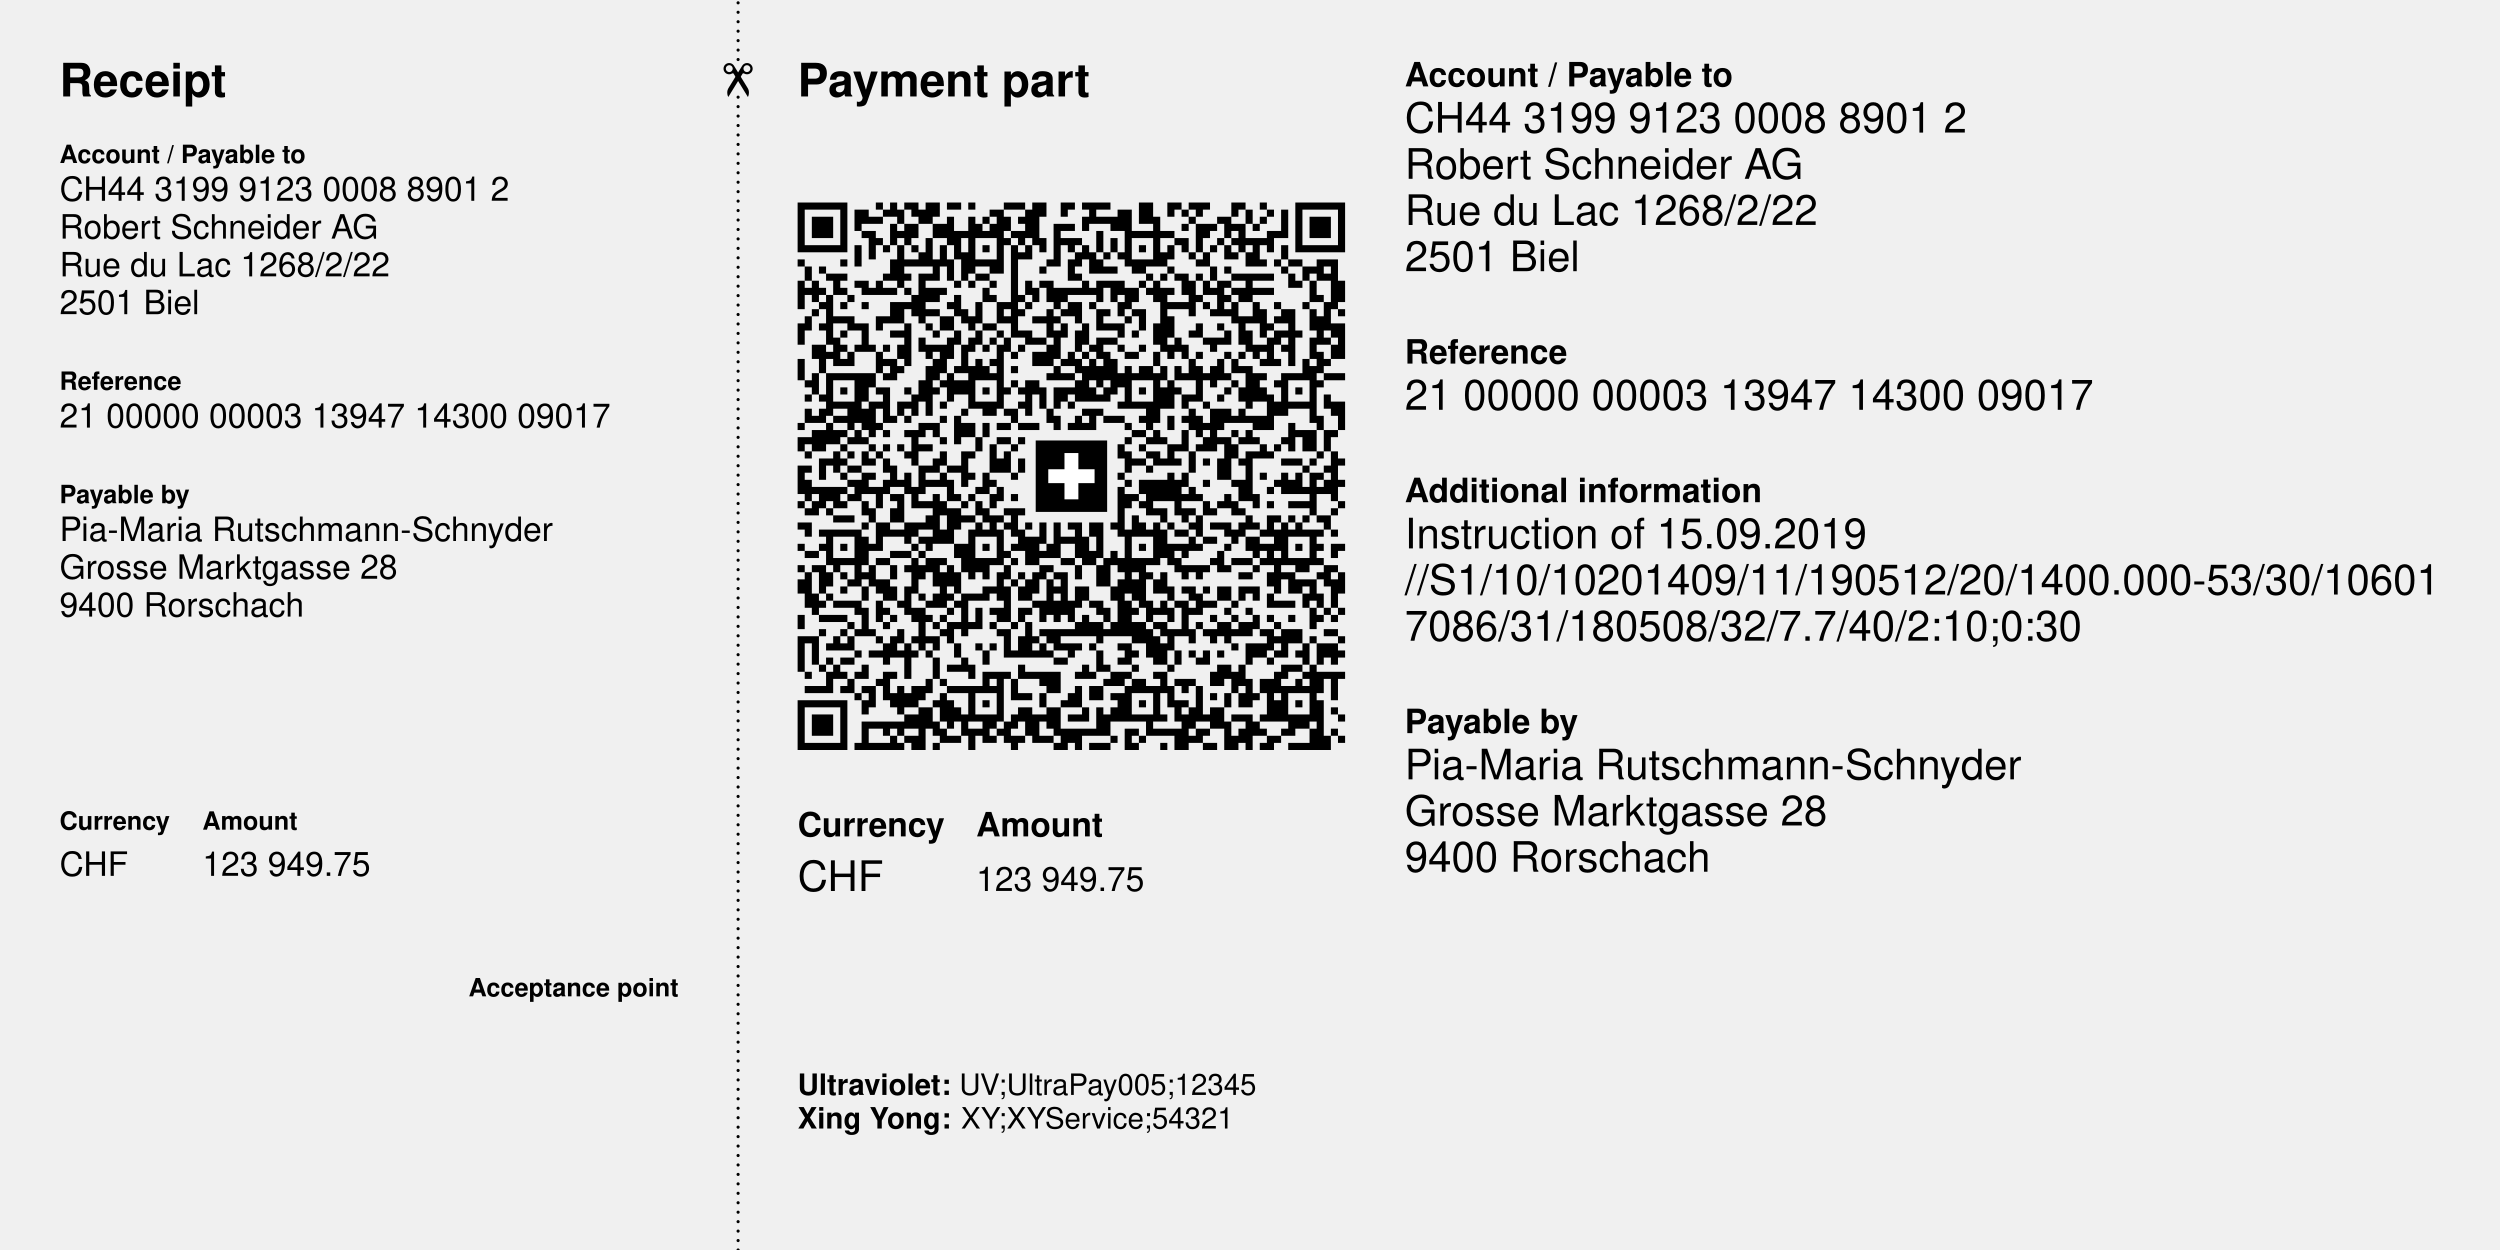
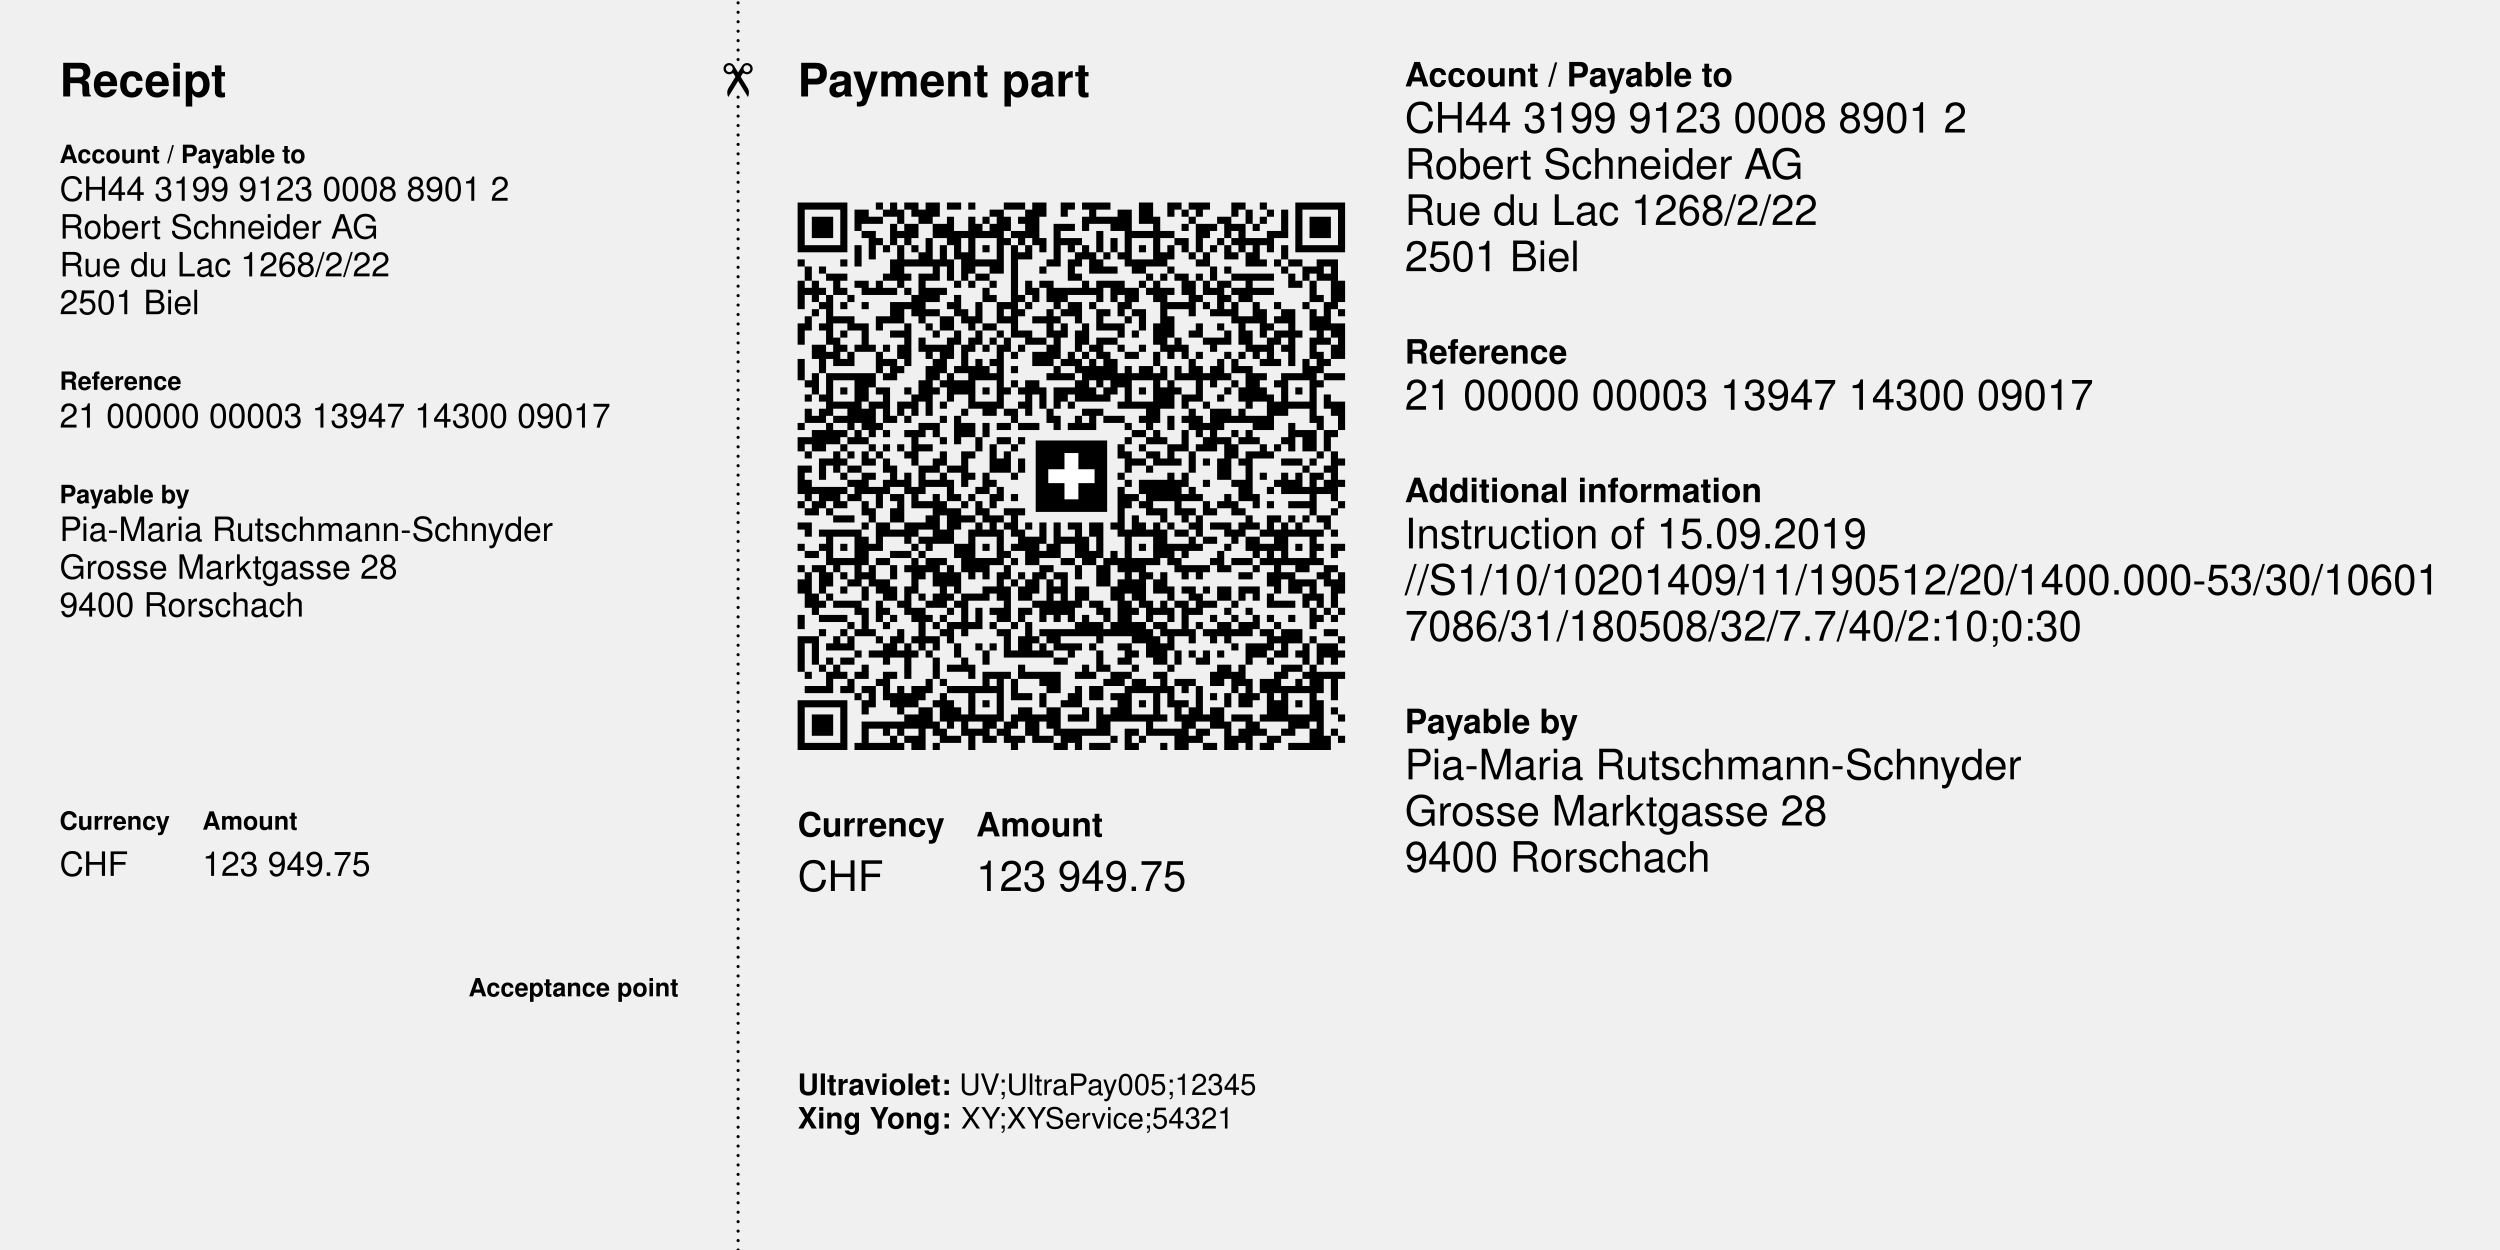
<svg xmlns="http://www.w3.org/2000/svg" width="210mm" height="105mm" version="1.1" viewBox="0 0 595.276 297.638">
  <g font-family="Helvetica,Arial,&quot;Liberation Sans&quot;" transform="translate(0 297.638)">
    <g transform="translate(189.921 0)">
      <text x="0" y="-274.665" font-size="11" font-weight="bold">Payment part</text>
    </g>
    <g transform="translate(189.921 -119.055) scale(1.693)">
      <path d="M0,-77h7v1h-7zm11,0h1v1h-1zm2,0h1v2h-1zm2,0h2v1h-2zm3,0h2v2h-2zm3,0h2v1h-2z m3,0h1v1h-1zm5,0h3v1h-3zm4,0h1v6h-1zm1,0h1v2h-1zm3,0h2v1h-2zm3,0h4v1h-4z m8,0h2v3h-2zm4,0h2v1h-2zm3,0h3v1h-3zm6,0h2v1h-2zm4,0h1v1h-1zm5,0h7v1h-7z m-70,1h1v6h-1zm6,0h1v6h-1zm2,0h2v2h-2zm4,0h1v1h-1zm2,0h1v2h-1zm2,0h2v1h-2z m11,0h2v1h-2zm5,0h1v4h-1zm5,0h1v1h-1zm4,0h1v2h-1zm4,0h2v3h-2zm7,0h1v1h-1z m2,0h1v1h-1zm2,0h1v1h-1zm5,0h1v1h-1zm2,0h1v2h-1zm3,0h1v1h-1zm2,0h1v4h-1z m2,0h1v6h-1zm6,0h1v6h-1zm-74,1h3v3h-3zm8,0h2v1h-2zm7,0h2v1h-2zm4,0h1v4h-1z m3,0h1v8h-1zm2,0h1v1h-1zm2,0h1v8h-1zm1,0h1v2h-1zm2,0h1v1h-1zm9,0h1v2h-1z m2,0h3v1h-3zm8,0h1v7h-1zm5,0h1v1h-1zm4,0h2v1h-2zm6,0h1v1h-1zm7,0h3v3h-3z m-64,1h1v1h-1zm5,0h1v3h-1zm2,0h2v2h-2zm4,0h2v2h-2zm6,0h1v2h-1zm2,0h1v2h-1z m9,0h1v6h-1zm1,0h2v1h-2zm7,0h1v1h-1zm10,0h1v1h-1zm2,0h2v2h-2zm2,0h1v1h-1z m2,0h3v1h-3zm4,0h1v1h-1zm-55,1h2v1h-2zm5,0h1v1h-1zm8,0h1v4h-1zm1,0h1v1h-1z m3,0h1v1h-1zm4,0h2v1h-2zm12,0h1v3h-1zm4,0h1v5h-1zm1,0h3v1h-3zm4,0h2v1h-2z m9,0h1v1h-1zm2,0h1v3h-1zm4,0h1v3h-1zm1,0h1v1h-1zm-57,1h1v3h-1zm1,0h1v1h-1z m4,0h1v1h-1zm3,0h1v4h-1zm11,0h1v1h-1zm2,0h1v1h-1zm3,0h1v2h-1zm3,0h3v1h-3z m7,0h1v2h-1zm9,0h2v1h-2zm3,0h1v2h-1zm3,0h1v1h-1zm2,0h1v1h-1zm2,0h3v1h-3z m-62,1h5v1h-5zm7,0h1v3h-1zm4,0h1v1h-1zm2,0h1v6h-1zm2,0h1v1h-1zm4,0h1v3h-1z m6,0h1v1h-1zm4,0h1v13h-1zm2,0h1v2h-1zm6,0h1v1h-1zm2,0h1v2h-1zm8,0h1v1h-1z m4,0h1v2h-1zm2,0h1v1h-1zm4,0h1v1h-1zm2,0h1v2h-1zm4,0h1v3h-1zm4,0h1v2h-1z m3,0h5v1h-5zm-54,1h1v2h-1zm6,0h1v4h-1zm8,0h1v1h-1zm8,0h1v2h-1zm2,0h1v3h-1z m2,0h1v1h-1zm2,0h1v1h-1zm6,0h1v2h-1zm4,0h1v1h-1zm2,0h1v2h-1zm4,0h1v1h-1z m2,0h1v2h-1zm-63,1h1v1h-1zm6,0h1v1h-1zm7,0h1v3h-1zm2,0h2v1h-2zm4,0h1v3h-1z m2,0h1v3h-1zm4,0h3v1h-3zm10,0h1v1h-1zm3,0h1v3h-1zm4,0h1v2h-1zm5,0h2v2h-2z m2,0h1v1h-1zm7,0h1v1h-1zm9,0h1v1h-1zm2,0h1v1h-1zm2,0h2v1h-2zm4,0h3v1h-3z m-72,1h1v2h-1zm2,0h1v1h-1zm24,0h1v1h-1zm7,0h1v1h-1zm9,0h2v1h-2zm9,0h1v1h-1z m6,0h1v2h-1zm2,0h1v1h-1zm8,0h1v1h-1zm3,0h3v1h-3zm4,0h1v6h-1zm-71,1h3v1h-3z m8,0h1v1h-1zm3,0h1v1h-1zm2,0h1v7h-1zm1,0h1v1h-1zm7,0h2v1h-2zm14,0h1v1h-1z m10,0h1v1h-1zm2,0h1v1h-1zm2,0h2v1h-2zm3,0h1v1h-1zm5,0h6v1h-6zm8,0h1v2h-1z m2,0h1v1h-1zm2,0h2v1h-2zm-73,1h1v4h-1zm2,0h1v3h-1zm3,0h1v2h-1zm3,0h2v1h-2z m3,0h1v2h-1zm11,0h1v1h-1zm2,0h1v1h-1zm3,0h1v1h-1zm5,0h1v2h-1zm2,0h2v1h-2z m6,0h1v2h-1zm2,0h4v1h-4zm6,0h1v1h-1zm2,0h1v3h-1zm4,0h2v2h-2zm3,0h1v2h-1z m2,0h1v5h-1zm1,0h1v1h-1zm3,0h1v3h-1zm7,0h1v1h-1zm2,0h1v3h-1zm4,0h1v3h-1z m-75,1h1v1h-1zm2,0h1v1h-1zm3,0h1v1h-1zm3,0h2v1h-2zm3,0h2v1h-2zm3,0h1v1h-1z m3,0h2v2h-2zm2,0h1v1h-1zm6,0h1v2h-1zm7,0h1v2h-1zm2,0h3v2h-3zm3,0h2v1h-2z m3,0h2v1h-2zm3,0h4v1h-4zm5,0h1v1h-1zm2,0h1v9h-1zm1,0h1v1h-1zm6,0h1v1h-1z m3,0h2v1h-2zm3,0h3v1h-3zm-60,1h1v7h-1zm3,0h1v1h-1zm9,0h1v3h-1zm6,0h1v3h-1z m5,0h1v1h-1zm4,0h1v1h-1zm11,0h1v1h-1zm2,0h1v1h-1zm2,0h2v1h-2zm9,0h1v3h-1z m1,0h1v1h-1zm4,0h1v1h-1zm2,0h1v1h-1zm11,0h1v1h-1zm-70,1h1v1h-1zm3,0h1v1h-1z m3,0h1v1h-1zm4,0h2v3h-2zm2,0h1v1h-1zm6,0h1v1h-1zm4,0h1v3h-1zm3,0h1v3h-1z m1,0h1v1h-1zm3,0h1v1h-1zm4,0h1v1h-1zm2,0h2v2h-2zm3,0h1v1h-1zm4,0h2v1h-2z m7,0h3v1h-3zm5,0h1v1h-1zm4,0h1v3h-1zm3,0h1v3h-1zm3,0h1v1h-1zm4,0h1v1h-1z m3,0h1v4h-1zm-72,1h1v1h-1zm16,0h2v1h-2zm5,0h1v2h-1zm8,0h1v1h-1zm4,0h1v4h-1z m2,0h1v1h-1zm5,0h1v3h-1zm1,0h1v1h-1zm2,0h1v1h-1zm2,0h2v1h-2zm11,0h1v1h-1z m2,0h1v1h-1zm5,0h1v4h-1zm3,0h2v2h-2zm4,0h1v3h-1zm4,0h1v1h-1zm-75,1h1v2h-1z m4,0h3v1h-3zm6,0h2v1h-2zm9,0h2v2h-2zm4,0h1v2h-1zm5,0h1v1h-1zm4,0h2v1h-2z m3,0h1v1h-1zm3,0h1v1h-1zm7,0h1v1h-1zm2,0h1v2h-1zm4,0h1v3h-1zm10,0h1v4h-1z m1,0h1v1h-1zm4,0h1v1h-1zm6,0h1v4h-1zm-73,1h1v3h-1zm3,0h1v1h-1zm4,0h3v1h-3z m4,0h1v1h-1zm4,0h1v6h-1zm3,0h1v1h-1zm8,0h2v1h-2zm11,0h1v2h-1zm3,0h1v3h-1z m3,0h3v1h-3zm7,0h1v3h-1zm6,0h1v2h-1zm3,0h1v1h-1zm7,0h1v1h-1zm3,0h1v6h-1z m6,0h2v2h-2zm-69,1h1v1h-1zm3,0h1v3h-1zm4,0h2v1h-2zm6,0h1v1h-1zm3,0h1v2h-1z m3,0h1v2h-1zm3,0h1v1h-1zm3,0h2v1h-2zm5,0h1v4h-1zm3,0h1v3h-1zm6,0h1v1h-1z m2,0h1v1h-1zm8,0h1v1h-1zm5,0h1v2h-1zm3,0h1v3h-1zm4,0h2v1h-2zm3,0h1v1h-1z m-65,1h1v4h-1zm12,0h1v2h-1zm4,0h1v3h-1zm3,0h1v2h-1zm3,0h1v1h-1zm2,0h1v2h-1z m3,0h3v1h-3zm10,0h3v1h-3zm11,0h1v2h-1zm4,0h3v1h-3zm9,0h1v4h-1zm1,0h1v1h-1z m5,0h1v3h-1zm2,0h1v1h-1zm2,0h1v3h-1zm-74,1h2v2h-2zm4,0h1v1h-1zm2,0h1v1h-1z m2,0h1v1h-1zm2,0h1v1h-1zm2,0h1v2h-1zm4,0h3v1h-3zm5,0h1v4h-1zm3,0h1v1h-1z m2,0h1v9h-1zm3,0h1v1h-1zm4,0h1v3h-1zm6,0h2v1h-2zm4,0h1v1h-1zm3,0h1v1h-1z m4,0h1v2h-1zm2,0h1v2h-1zm4,0h1v1h-1zm6,0h2v1h-2zm4,0h1v1h-1zm7,0h1v2h-1z m-71,1h1v1h-1zm3,0h1v2h-1zm4,0h1v3h-1zm7,0h1v1h-1zm2,0h1v3h-1zm10,0h1v1h-1z m3,0h2v2h-2zm5,0h1v2h-1zm2,0h1v1h-1zm2,0h2v1h-2zm4,0h2v1h-2zm4,0h1v2h-1z m6,0h1v1h-1zm4,0h1v1h-1zm2,0h1v1h-1zm2,0h1v1h-1zm9,0h1v3h-1zm-73,1h1v3h-1z m3,0h1v2h-1zm3,0h1v1h-1zm6,0h2v1h-2zm7,0h1v3h-1zm6,0h1v3h-1zm2,0h1v1h-1z m10,0h1v1h-1zm2,0h1v2h-1zm2,0h1v3h-1zm2,0h2v3h-2zm12,0h1v3h-1zm4,0h1v3h-1z m2,0h1v2h-1zm4,0h1v1h-1zm2,0h1v1h-1zm4,0h1v3h-1zm3,0h1v1h-1zm-61,1h2v1h-2z m5,0h1v7h-1zm4,0h1v1h-1zm2,0h1v6h-1zm2,0h1v2h-1zm4,0h1v1h-1zm6,0h1v2h-1z m4,0h1v5h-1zm2,0h1v3h-1zm4,0h1v6h-1zm2,0h2v2h-2zm3,0h1v2h-1zm2,0h1v2h-1z m3,0h1v5h-1zm2,0h1v3h-1zm4,0h2v1h-2zm10,0h1v8h-1zm-70,1h1v3h-1zm2,0h7v1h-7z m8,0h2v1h-2zm9,0h1v4h-1zm6,0h1v1h-1zm8,0h1v1h-1zm2,0h2v1h-2zm8,0h1v2h-1z m2,0h1v1h-1zm3,0h1v7h-1zm4,0h1v1h-1zm3,0h1v1h-1zm3,0h1v1h-1zm3,0h2v4h-2z m2,0h1v1h-1zm3,0h1v6h-1zm1,0h2v1h-2zm5,0h3v1h-3zm-73,1h1v1h-1zm3,0h1v5h-1z m4,0h2v3h-2zm2,0h1v1h-1zm7,0h1v3h-1zm3,0h1v1h-1zm2,0h2v2h-2zm8,0h1v1h-1z m2,0h1v5h-1zm1,0h1v2h-1zm6,0h1v3h-1zm5,0h1v2h-1zm8,0h1v4h-1zm9,0h1v1h-1z m6,0h1v1h-1zm6,0h1v1h-1zm-67,1h1v1h-1zm5,0h2v1h-2zm4,0h1v1h-1zm4,0h1v1h-1z m7,0h1v1h-1zm3,0h1v1h-1zm2,0h1v1h-1zm3,0h1v3h-1zm2,0h2v2h-2zm2,0h1v1h-1z m3,0h1v2h-1zm2,0h1v2h-1zm5,0h1v1h-1zm3,0h1v3h-1zm2,0h1v1h-1zm7,0h1v1h-1z m2,0h1v2h-1zm3,0h1v2h-1zm5,0h1v1h-1zm-69,1h1v1h-1zm2,0h1v1h-1zm9,0h1v4h-1z m4,0h1v3h-1zm26,0h1v1h-1zm12,0h2v1h-2zm5,0h1v1h-1zm7,0h1v5h-1zm8,0h1v2h-1z m-69,1h4v1h-4zm5,0h1v5h-1zm1,0h1v1h-1zm3,0h2v1h-2zm6,0h1v1h-1zm5,0h3v1h-3z m6,0h1v1h-1zm5,0h1v1h-1zm2,0h1v1h-1zm7,0h1v1h-1zm2,0h3v1h-3zm7,0h1v1h-1z m3,0h1v1h-1zm6,0h1v1h-1zm4,0h1v2h-1zm2,0h3v1h-3zm6,0h2v2h-2zm-74,1h1v2h-1z m2,0h1v2h-1zm4,0h3v2h-3zm7,0h1v1h-1zm9,0h1v1h-1zm3,0h2v1h-2zm3,0h2v1h-2z m6,0h1v2h-1zm5,0h3v1h-3zm9,0h1v3h-1zm6,0h1v3h-1zm3,0h3v2h-3zm4,0h1v2h-1z m-60,1h1v1h-1zm3,0h2v1h-2zm8,0h1v1h-1zm2,0h1v1h-1zm5,0h1v1h-1zm2,0h1v4h-1z m8,0h1v1h-1zm6,0h1v2h-1zm3,0h1v2h-1zm2,0h1v2h-1zm2,0h3v1h-3zm5,0h1v1h-1z m4,0h1v2h-1zm2,0h1v1h-1zm2,0h1v3h-1zm5,0h1v1h-1zm2,0h3v1h-3zm10,0h1v2h-1z m3,0h1v2h-1zm-76,1h1v1h-1zm4,0h1v3h-1zm3,0h1v1h-1zm2,0h1v1h-1zm2,0h1v1h-1z m6,0h3v1h-3zm6,0h2v2h-2zm3,0h1v2h-1zm2,0h2v1h-2zm3,0h3v1h-3zm7,0h1v1h-1z m2,0h1v1h-1zm6,0h1v1h-1zm11,0h3v1h-3zm7,0h2v1h-2zm5,0h1v4h-1zm-67,1h2v3h-2z m3,0h2v1h-2zm3,0h1v2h-1zm4,0h1v1h-1zm3,0h3v1h-3zm4,0h1v1h-1zm28,0h2v1h-2z m3,0h1v2h-1zm4,0h1v3h-1zm4,0h1v3h-1zm3,0h1v1h-1zm2,0h1v2h-1zm7,0h3v1h-3z m4,0h1v3h-1zm1,0h1v1h-1zm-75,1h2v1h-2zm5,0h1v1h-1zm2,0h1v1h-1zm2,0h1v1h-1z m7,0h1v4h-1zm4,0h1v1h-1zm5,0h1v2h-1zm3,0h2v1h-2zm3,0h1v1h-1zm15,0h1v1h-1z m3,0h1v1h-1zm2,0h1v1h-1zm6,0h1v2h-1zm2,0h2v1h-2zm3,0h1v1h-1zm2,0h1v1h-1z m4,0h1v1h-1zm3,0h2v2h-2zm-71,1h1v1h-1zm6,0h1v1h-1zm4,0h1v1h-1zm2,0h1v1h-1z m2,0h1v1h-1zm3,0h2v1h-2zm10,0h1v4h-1zm3,0h1v1h-1zm15,0h1v2h-1zm3,0h1v1h-1z m4,0h1v3h-1zm1,0h1v1h-1zm3,0h1v1h-1zm4,0h1v5h-1zm1,0h1v2h-1zm4,0h1v2h-1z m2,0h1v1h-1zm-66,1h1v1h-1zm4,0h1v3h-1zm2,0h1v1h-1zm2,0h1v2h-1zm2,0h1v1h-1z m4,0h1v1h-1zm5,0h1v2h-1zm3,0h1v5h-1zm1,0h1v1h-1zm5,0h1v3h-1zm17,0h1v3h-1z m3,0h2v1h-2zm6,0h1v3h-1zm8,0h1v7h-1zm1,0h1v1h-1zm2,0h1v1h-1zm7,0h1v1h-1z m2,0h1v7h-1zm-72,1h1v3h-1zm1,0h1v1h-1zm2,0h1v1h-1zm4,0h1v1h-1zm2,0h1v2h-1z m7,0h1v2h-1zm9,0h1v2h-1zm3,0h1v2h-1zm16,0h2v1h-2zm3,0h2v1h-2zm3,0h1v1h-1z m4,0h1v1h-1zm2,0h1v3h-1zm3,0h1v1h-1zm6,0h3v1h-3zm4,0h1v1h-1zm4,0h1v1h-1z m-76,1h1v4h-1zm1,0h1v1h-1zm6,0h2v1h-2zm6,0h1v3h-1zm4,0h1v4h-1zm1,0h1v1h-1z m3,0h2v1h-2zm28,0h1v1h-1zm22,0h1v1h-1zm3,0h1v1h-1zm-68,1h1v1h-1zm3,0h1v3h-1z m1,0h1v1h-1zm5,0h1v3h-1zm5,0h1v2h-1zm4,0h1v1h-1zm2,0h1v3h-1zm4,0h1v1h-1z m15,0h1v1h-1zm7,0h1v4h-1zm2,0h1v2h-1zm11,0h1v1h-1zm3,0h1v3h-1zm2,0h1v3h-1z m2,0h1v6h-1zm1,0h1v1h-1zm-72,1h1v3h-1zm6,0h2v1h-2zm5,0h1v2h-1zm2,0h1v1h-1z m4,0h2v1h-2zm3,0h1v3h-1zm6,0h1v1h-1zm19,0h1v1h-1zm2,0h4v2h-4zm5,0h1v5h-1z m4,0h1v1h-1zm4,0h2v1h-2zm6,0h1v1h-1zm2,0h1v2h-1zm5,0h1v2h-1zm2,0h1v1h-1z m-74,1h5v1h-5zm6,0h1v2h-1zm2,0h2v1h-2zm6,0h1v3h-1zm9,0h1v1h-1zm3,0h1v2h-1z m17,0h1v7h-1zm10,0h1v2h-1zm7,0h1v2h-1zm4,0h1v1h-1zm5,0h1v1h-1zm2,0h1v1h-1z m-70,1h3v1h-3zm4,0h1v1h-1zm4,0h1v2h-1zm2,0h2v1h-2zm6,0h1v7h-1zm3,0h1v1h-1z m2,0h1v1h-1zm3,0h1v2h-1zm3,0h1v1h-1zm16,0h2v1h-2zm3,0h3v1h-3zm5,0h1v1h-1z m2,0h1v1h-1zm4,0h1v2h-1zm4,0h1v2h-1zm-64,1h1v1h-1zm2,0h2v1h-2zm3,0h2v1h-2z m4,0h1v2h-1zm5,0h1v3h-1zm3,0h2v1h-2zm3,0h1v2h-1zm3,0h1v1h-1zm2,0h1v2h-1z m21,0h1v1h-1zm2,0h2v1h-2zm9,0h1v2h-1zm2,0h1v1h-1zm2,0h1v2h-1zm5,0h1v1h-1z m3,0h3v1h-3zm7,0h1v1h-1zm-75,1h2v1h-2zm3,0h1v1h-1zm6,0h1v2h-1zm3,0h1v2h-1z m8,0h2v3h-2zm5,0h1v2h-1zm3,0h3v1h-3zm20,0h3v1h-3zm5,0h2v1h-2zm4,0h1v1h-1z m4,0h1v1h-1zm13,0h1v1h-1zm-70,1h3v1h-3zm13,0h1v2h-1zm5,0h2v1h-2zm4,0h1v3h-1z m1,0h1v1h-1zm2,0h1v3h-1zm17,0h1v3h-1zm4,0h1v1h-1zm3,0h1v1h-1zm2,0h1v3h-1z m7,0h1v2h-1zm3,0h1v3h-1zm1,0h1v1h-1zm2,0h1v1h-1zm2,0h1v1h-1zm2,0h2v1h-2z m-73,1h2v1h-2zm9,0h1v1h-1zm2,0h2v2h-2zm4,0h2v2h-2zm2,0h1v1h-1zm8,0h1v2h-1z m4,0h1v1h-1zm3,0h1v1h-1zm2,0h1v3h-1zm2,0h1v5h-1zm2,0h2v1h-2zm3,0h2v2h-2z m3,0h1v1h-1zm4,0h1v2h-1zm2,0h1v6h-1zm2,0h1v1h-1zm3,0h1v1h-1zm3,0h3v1h-3z m4,0h1v2h-1zm2,0h1v1h-1zm4,0h1v6h-1zm2,0h1v2h-1zm4,0h1v1h-1zm-73,1h1v1h-1z m2,0h6v1h-6zm10,0h2v1h-2zm7,0h2v2h-2zm4,0h1v7h-1zm2,0h1v1h-1zm2,0h1v5h-1z m3,0h1v3h-1zm8,0h1v4h-1zm7,0h1v9h-1zm3,0h1v1h-1zm2,0h1v4h-1zm2,0h2v1h-2z m7,0h2v1h-2zm5,0h1v1h-1zm2,0h1v3h-1zm2,0h1v1h-1zm2,0h3v1h-3zm4,0h1v1h-1z m-71,1h1v4h-1zm4,0h2v4h-2zm3,0h1v2h-1zm4,0h1v1h-1zm2,0h2v1h-2zm15,0h2v4h-2z m5,0h2v1h-2zm3,0h1v4h-1zm2,0h1v3h-1zm13,0h1v2h-1zm2,0h2v1h-2zm4,0h1v1h-1z m2,0h2v2h-2zm9,0h1v4h-1zm-72,1h1v1h-1zm3,0h1v1h-1zm3,0h1v1h-1zm4,0h1v1h-1z m6,0h1v1h-1zm2,0h1v1h-1zm4,0h2v2h-2zm4,0h1v1h-1zm4,0h1v1h-1zm5,0h1v2h-1z m13,0h1v1h-1zm4,0h3v1h-3zm4,0h1v1h-1zm4,0h1v1h-1zm5,0h2v1h-2zm5,0h1v1h-1z m3,0h1v1h-1zm2,0h2v1h-2zm-74,1h2v1h-2zm12,0h3v1h-3zm4,0h1v1h-1zm12,0h1v1h-1z m5,0h1v1h-1zm7,0h1v2h-1zm3,0h1v2h-1zm8,0h1v2h-1zm2,0h1v1h-1zm5,0h1v3h-1z m5,0h1v1h-1zm2,0h1v2h-1zm9,0h1v1h-1zm-70,1h3v1h-3zm6,0h2v1h-2zm5,0h1v5h-1z m2,0h2v2h-2zm2,0h1v1h-1zm3,0h1v2h-1zm2,0h2v2h-2zm2,0h1v1h-1zm3,0h1v1h-1z m7,0h2v1h-2zm6,0h1v4h-1zm2,0h1v2h-1zm2,0h2v2h-2zm2,0h1v1h-1zm4,0h1v2h-1z m5,0h1v1h-1zm3,0h3v1h-3zm4,0h1v1h-1zm2,0h1v5h-1zm2,0h3v1h-3zm4,0h1v1h-1z m-73,1h1v1h-1zm2,0h2v1h-2zm3,0h1v1h-1zm3,0h1v3h-1zm2,0h1v3h-1zm3,0h1v2h-1z m2,0h1v1h-1zm2,0h1v2h-1zm4,0h1v3h-1zm8,0h1v2h-1zm5,0h2v1h-2zm5,0h1v2h-1z m3,0h1v3h-1zm12,0h4v1h-4zm6,0h1v1h-1zm4,0h1v1h-1zm6,0h2v1h-2zm4,0h1v3h-1z m1,0h1v1h-1zm-74,1h1v5h-1zm2,0h2v2h-2zm3,0h1v1h-1zm3,0h1v1h-1zm10,0h2v2h-2z m3,0h1v3h-1zm4,0h1v1h-1zm2,0h1v4h-1zm3,0h1v1h-1zm2,0h1v3h-1zm1,0h1v1h-1z m2,0h2v1h-2zm12,0h1v5h-1zm1,0h1v1h-1zm2,0h1v3h-1zm3,0h1v1h-1zm2,0h1v1h-1z m6,0h2v1h-2zm4,0h1v2h-1zm2,0h2v1h-2zm5,0h1v1h-1zm3,0h1v3h-1zm-76,1h1v2h-1z m7,0h1v1h-1zm4,0h2v2h-2zm19,0h1v1h-1zm2,0h1v3h-1zm3,0h1v5h-1zm2,0h1v5h-1z m8,0h1v8h-1zm2,0h1v3h-1zm3,0h1v2h-1zm19,0h4v1h-4zm6,0h1v4h-1zm-72,1h1v1h-1z m3,0h1v1h-1zm3,0h1v2h-1zm4,0h1v2h-1zm2,0h1v4h-1zm5,0h1v3h-1zm6,0h2v1h-2z m3,0h1v5h-1zm2,0h1v2h-1zm5,0h1v1h-1zm3,0h2v2h-2zm5,0h1v2h-1zm8,0h1v2h-1z m2,0h2v1h-2zm3,0h1v1h-1zm2,0h2v2h-2zm3,0h3v1h-3zm7,0h2v1h-2zm3,0h1v2h-1z m-70,1h1v3h-1zm2,0h1v1h-1zm8,0h1v1h-1zm5,0h1v1h-1zm2,0h1v2h-1zm2,0h1v1h-1z m2,0h1v6h-1zm1,0h3v1h-3zm31,0h2v1h-2zm7,0h1v1h-1zm2,0h1v1h-1zm2,0h1v2h-1z m5,0h1v2h-1zm2,0h1v2h-1zm-70,1h1v1h-1zm2,0h4v1h-4zm6,0h1v3h-1zm3,0h1v1h-1z m4,0h1v1h-1zm4,0h1v1h-1zm11,0h2v1h-2zm3,0h1v3h-1zm2,0h1v3h-1zm1,0h1v1h-1z m2,0h2v1h-2zm5,0h1v5h-1zm3,0h1v3h-1zm2,0h1v2h-1zm2,0h2v1h-2zm3,0h3v1h-3z m5,0h1v1h-1zm6,0h3v1h-3zm-59,1h2v1h-2zm4,0h1v1h-1zm4,0h2v2h-2zm5,0h1v1h-1z m4,0h1v3h-1zm2,0h2v1h-2zm4,0h2v1h-2zm3,0h1v2h-1zm8,0h2v1h-2zm5,0h1v1h-1z m3,0h1v1h-1zm2,0h1v2h-1zm2,0h1v4h-1zm1,0h2v1h-2zm5,0h1v1h-1zm3,0h1v1h-1z m9,0h1v3h-1zm2,0h1v1h-1zm2,0h1v1h-1zm-76,1h1v2h-1zm3,0h4v1h-4zm6,0h1v3h-1z m4,0h1v1h-1zm5,0h1v1h-1zm2,0h1v1h-1zm8,0h1v1h-1zm3,0h1v1h-1zm9,0h1v3h-1z m3,0h1v1h-1zm15,0h1v1h-1zm3,0h1v1h-1zm3,0h1v2h-1zm2,0h1v1h-1zm3,0h1v1h-1z m4,0h1v1h-1zm2,0h1v1h-1zm-68,1h1v1h-1zm5,0h1v1h-1zm5,0h1v4h-1zm2,0h1v1h-1z m2,0h1v3h-1zm1,0h1v1h-1zm2,0h1v1h-1zm3,0h1v1h-1zm3,0h1v1h-1zm2,0h1v5h-1z m7,0h1v2h-1zm2,0h2v2h-2zm3,0h1v2h-1zm3,0h2v3h-2zm3,0h2v1h-2zm6,0h1v1h-1z m3,0h2v2h-2zm3,0h2v2h-2zm5,0h1v1h-1zm-64,1h1v1h-1zm3,0h1v1h-1zm2,0h1v1h-1z m2,0h1v1h-1zm4,0h1v2h-1zm6,0h1v1h-1zm8,0h2v1h-2zm6,0h5v1h-5zm9,0h1v1h-1z m6,0h1v4h-1zm2,0h3v1h-3zm4,0h1v2h-1zm2,0h2v1h-2zm4,0h1v1h-1zm4,0h2v1h-2z m3,0h3v2h-3zm6,0h2v1h-2zm-74,1h1v5h-1zm1,0h2v1h-2zm4,0h1v2h-1zm2,0h1v2h-1z m4,0h1v1h-1zm2,0h1v3h-1zm3,0h1v1h-1zm2,0h2v1h-2zm11,0h1v3h-1zm2,0h1v3h-1z m2,0h1v1h-1zm2,0h2v1h-2zm7,0h1v1h-1zm8,0h1v4h-1zm2,0h1v2h-1zm6,0h1v1h-1z m2,0h1v1h-1zm6,0h2v1h-2zm6,0h1v1h-1zm4,0h1v1h-1zm-74,1h1v3h-1zm2,0h1v1h-1z m2,0h1v1h-1zm6,0h1v3h-1zm3,0h1v5h-1zm4,0h1v1h-1zm3,0h1v2h-1zm3,0h1v1h-1z m2,0h1v1h-1zm7,0h1v2h-1zm2,0h4v1h-4zm5,0h1v1h-1zm4,0h2v1h-2zm6,0h1v3h-1z m10,0h1v1h-1zm2,0h3v2h-3zm3,0h1v1h-1zm2,0h1v2h-1zm3,0h1v3h-1zm2,0h3v2h-3z m-65,1h1v1h-1zm2,0h2v1h-2zm4,0h1v1h-1zm2,0h1v1h-1zm2,0h1v1h-1zm8,0h1v2h-1z m4,0h1v1h-1zm3,0h1v1h-1zm2,0h1v1h-1zm3,0h1v1h-1zm4,0h1v3h-1zm4,0h2v1h-2z m7,0h1v2h-1zm2,0h1v1h-1zm2,0h1v2h-1zm2,0h1v1h-1zm8,0h1v1h-1zm3,0h1v1h-1z m6,0h1v1h-1zm-72,1h1v1h-1zm2,0h2v1h-2zm13,0h1v3h-1zm4,0h1v2h-1zm13,0h2v1h-2z m9,0h2v1h-2zm11,0h1v1h-1zm7,0h1v1h-1zm3,0h1v1h-1zm7,0h1v1h-1zm2,0h1v1h-1z m-72,1h1v1h-1zm2,0h1v2h-1zm4,0h1v2h-1zm12,0h2v1h-2zm3,0h1v2h-1zm7,0h1v2h-1z m9,0h1v2h-1zm3,0h1v1h-1zm4,0h1v1h-1zm5,0h1v1h-1zm7,0h2v2h-2zm3,0h1v3h-1z m6,0h3v1h-3zm4,0h1v8h-1zm-71,1h1v1h-1zm3,0h1v3h-1zm2,0h1v1h-1zm2,0h1v1h-1z m4,0h1v4h-1zm1,0h1v1h-1zm13,0h4v1h-4zm6,0h5v1h-5zm7,0h1v1h-1zm2,0h1v1h-1z m3,0h2v2h-2zm2,0h1v1h-1zm4,0h2v1h-2zm8,0h1v2h-1zm3,0h1v3h-1zm6,0h1v3h-1z m1,0h1v1h-1zm3,0h1v1h-1zm2,0h4v1h-4zm-66,1h1v2h-1zm4,0h1v1h-1zm7,0h1v2h-1z m2,0h1v1h-1zm6,0h1v2h-1zm2,0h1v6h-1zm2,0h1v3h-1zm4,0h3v1h-3zm9,0h1v1h-1z m4,0h2v2h-2zm4,0h1v2h-1zm2,0h3v1h-3zm6,0h1v1h-1zm4,0h1v4h-1zm2,0h2v2h-2z m5,0h1v2h-1zm3,0h1v2h-1zm2,0h1v3h-1zm-74,1h3v1h-3zm5,0h1v1h-1zm3,0h2v1h-2z m5,0h1v4h-1zm2,0h2v2h-2zm5,0h5v1h-5zm6,0h1v1h-1zm8,0h2v1h-2zm4,0h1v3h-1z m2,0h2v2h-2zm5,0h1v5h-1zm3,0h2v1h-2zm3,0h1v3h-1zm2,0h1v1h-1zm2,0h1v5h-1z m12,0h1v5h-1zm1,0h1v1h-1zm2,0h1v1h-1zm-63,1h1v1h-1zm2,0h1v2h-1zm3,0h1v2h-1z m2,0h1v2h-1zm5,0h1v4h-1zm4,0h1v4h-1zm7,0h2v1h-2zm3,0h1v2h-1zm4,0h1v2h-1z m6,0h2v1h-2zm6,0h1v4h-1zm8,0h1v1h-1zm2,0h1v2h-1zm2,0h1v2h-1zm2,0h1v1h-1z m2,0h1v4h-1zm-66,1h7v1h-7zm9,0h1v2h-1zm7,0h1v1h-1zm3,0h1v1h-1zm2,0h1v4h-1z m5,0h1v1h-1zm11,0h1v1h-1zm8,0h1v3h-1zm3,0h1v1h-1zm5,0h1v3h-1zm1,0h1v1h-1z m13,0h1v3h-1zm3,0h1v1h-1zm3,0h1v7h-1zm-73,1h1v6h-1zm6,0h1v6h-1zm11,0h2v3h-2z m5,0h1v2h-1zm9,0h2v2h-2zm4,0h2v3h-2zm5,0h1v2h-1zm2,0h1v4h-1zm2,0h1v2h-1z m11,0h1v3h-1zm3,0h2v3h-2zm17,0h1v1h-1zm-73,1h3v3h-3zm13,0h2v2h-2zm8,0h1v3h-1z m2,0h3v1h-3zm5,0h1v2h-1zm3,0h1v4h-1zm1,0h1v1h-1zm4,0h2v1h-2zm5,0h1v3h-1z m4,0h3v1h-3zm4,0h1v1h-1zm3,0h1v5h-1zm3,0h1v1h-1zm4,0h3v1h-3zm4,0h1v1h-1z m4,0h3v2h-3zm7,0h1v1h-1zm-67,1h6v1h-6zm10,0h1v2h-1zm7,0h1v3h-1zm1,0h1v1h-1z m2,0h1v3h-1zm3,0h1v2h-1zm17,0h1v2h-1zm11,0h1v4h-1zm3,0h2v2h-2zm-54,1h1v3h-1z m3,0h1v1h-1zm2,0h1v1h-1zm3,0h1v3h-1zm3,0h1v2h-1zm4,0h1v3h-1zm1,0h1v1h-1z m3,0h1v1h-1zm8,0h6v1h-6zm10,0h1v3h-1zm1,0h1v1h-1zm3,0h4v1h-4zm6,0h2v1h-2z m6,0h1v2h-1zm3,0h1v1h-1zm3,0h2v1h-2zm4,0h1v3h-1zm3,0h1v1h-1zm-62,1h1v2h-1z m2,0h2v1h-2zm6,0h2v1h-2zm6,0h1v1h-1zm3,0h2v1h-2zm4,0h2v1h-2zm3,0h3v1h-3z m7,0h1v1h-1zm4,0h1v1h-1zm5,0h1v2h-1zm2,0h2v1h-2zm6,0h1v2h-1zm2,0h1v2h-1z m3,0h2v1h-2zm8,0h1v2h-1zm2,0h1v1h-1zm-75,1h5v1h-5zm7,0h1v1h-1zm2,0h3v1h-3z m4,0h1v1h-1zm2,0h1v1h-1zm3,0h1v1h-1zm11,0h1v1h-1zm6,0h2v1h-2zm3,0h1v1h-1z m2,0h3v1h-3zm6,0h1v1h-1zm4,0h1v1h-1zm6,0h2v1h-2zm8,0h2v1h-2zm4,0h3v1h-3z" fill="#000000" />
    </g>
    <g transform="translate(189.921 -119.055)">
      <path d="M56.693,-73.701h17.008v17.008h-17.008z" fill="#000000" />
      <path d="M63.543,-70.709h3.307v11.024h-3.307zm-3.858,3.858h11.024v3.307h-11.024z" fill="#FFFFFF" />
    </g>
    <g transform="translate(189.921 0)">
      <text x="0" y="-98.482" font-size="8" font-weight="bold">Currency</text>
      <text x="0" y="-85.482" font-size="10">CHF</text>
      <text x="42.52" y="-98.482" font-size="8" font-weight="bold">Amount</text>
-       <text x="42.52" y="-85.482" font-size="8">123 949.75</text>
+       <text x="42.52" y="-85.482" font-size="10">123 949.75</text>
    </g>
    <g transform="translate(334.488 0)">
      <text x="0" y="-277.065" font-size="8" font-weight="bold">Account / Payable to</text>
      <text x="0" y="-266.065" font-size="10">CH44 3199 9123 0008 8901 2</text>
      <text x="0" y="-255.065" font-size="10">Robert Schneider AG</text>
      <text x="0" y="-244.065" font-size="10">Rue du Lac 1268/2/22</text>
      <text x="0" y="-233.065" font-size="10">2501 Biel</text>
      <text x="0" y="-211.065" font-size="8" font-weight="bold">Reference</text>
      <text x="0" y="-200.065" font-size="10">21 00000 00003 13947 14300 09017</text>
      <text x="0" y="-178.065" font-size="8" font-weight="bold">Additional information</text>
      <text x="0" y="-167.065" font-size="10">Instruction of 15.09.2019</text>
      <text x="0" y="-156.065" font-size="10">//S1/10/10201409/11/190512/20/1400.000-53/30/10601</text>
      <text x="0" y="-145.065" font-size="10">7086/31/180508/32/7.7/40/2:10;0:30</text>
      <text x="0" y="-123.065" font-size="8" font-weight="bold">Payable by</text>
      <text x="0" y="-112.065" font-size="10">Pia-Maria Rutschmann-Schnyder</text>
      <text x="0" y="-101.065" font-size="10">Grosse Marktgasse 28</text>
      <text x="0" y="-90.065" font-size="10">9400 Rorschach</text>
    </g>
    <g transform="translate(189.921 0)">
      <text x="0" y="-36.92" font-size="7" font-weight="bold">Ultraviolet: </text>
      <text x="38.507" y="-36.92" font-size="7">UV;UltraPay005;12345</text>
      <text x="0" y="-28.92" font-size="7" font-weight="bold">Xing Yong: </text>
      <text x="38.892" y="-28.92" font-size="7">XY;XYService;54321</text>
    </g>
    <g transform="translate(14.173 0)">
      <text x="0" y="-274.665" font-size="11" font-weight="bold">Receipt</text>
      <text x="0" y="-258.822" font-size="6" font-weight="bold">Account / Payable to</text>
      <text x="0" y="-249.822" font-size="8">CH44 3199 9123 0008 8901 2</text>
      <text x="0" y="-240.822" font-size="8">Robert Schneider AG</text>
      <text x="0" y="-231.822" font-size="8">Rue du Lac 1268/2/22</text>
      <text x="0" y="-222.822" font-size="8">2501 Biel</text>
      <text x="0" y="-204.822" font-size="6" font-weight="bold">Reference</text>
      <text x="0" y="-195.822" font-size="8">21 00000 00003 13947 14300 09017</text>
      <text x="0" y="-177.822" font-size="6" font-weight="bold">Payable by</text>
      <text x="0" y="-168.822" font-size="8">Pia-Maria Rutschmann-Schnyder</text>
      <text x="0" y="-159.822" font-size="8">Grosse Marktgasse 28</text>
      <text x="0" y="-150.822" font-size="8">9400 Rorschach</text>
      <text x="0" y="-100.082" font-size="6" font-weight="bold">Currency</text>
      <text x="0" y="-89.082" font-size="8">CHF</text>
      <text x="34.016" y="-100.082" font-size="6" font-weight="bold">Amount</text>
      <text x="34.016" y="-89.082" font-size="8">123 949.75</text>
      <text x="97.392" y="-60.397" font-size="6" font-weight="bold">Acceptance point</text>
    </g>
    <path d="M175.748,0l0,-274.961m0,-8.504l0,-14.173" stroke="#000000" stroke-width="0.75" stroke-linecap="round" stroke-dasharray="0 2.25" fill="none" />
    <g transform="translate(172.687 -274.535) scale(0.006)">
      <path d="M131.754,-359.388c-33.041,54.539,-52.384,110.154,-52.384,192.144c0,62.702,15.27,120.654,41.122,167.596l567.598,-926.232c10.25,-16.724,34.279,-23.091,63.969,-5.805c33.06,19.242,71.495,30.268,112.507,30.268 c123.676,0,223.937,-100.261,223.937,-223.937c0,-123.676,-100.261,-223.937,-223.937,-223.937c-76.348,0,-143.773,38.208,-184.195,96.548l-548.617,893.353zm728.561,-904.861c75.929,0,137.48,61.551,137.48,137.48 c0,75.929,-61.551,137.48,-137.48,137.48c-75.929,0,-137.48,-61.551,-137.48,-137.48c0,-75.929,61.551,-137.48,137.48,-137.48z" fill="#000000" />
    </g>
    <g transform="translate(178.809 -274.535) scale(-0.006 0.006)">
      <path d="M131.754,-359.388c-33.041,54.539,-52.384,110.154,-52.384,192.144c0,62.702,15.27,120.654,41.122,167.596l567.598,-926.232c10.25,-16.724,34.279,-23.091,63.969,-5.805c33.06,19.242,71.495,30.268,112.507,30.268 c123.676,0,223.937,-100.261,223.937,-223.937c0,-123.676,-100.261,-223.937,-223.937,-223.937c-76.348,0,-143.773,38.208,-184.195,96.548l-548.617,893.353zm728.561,-904.861c75.929,0,137.48,61.551,137.48,137.48 c0,75.929,-61.551,137.48,-137.48,137.48c-75.929,0,-137.48,-61.551,-137.48,-137.48c0,-75.929,61.551,-137.48,137.48,-137.48z" fill="#000000" />
    </g>
  </g>
</svg>
